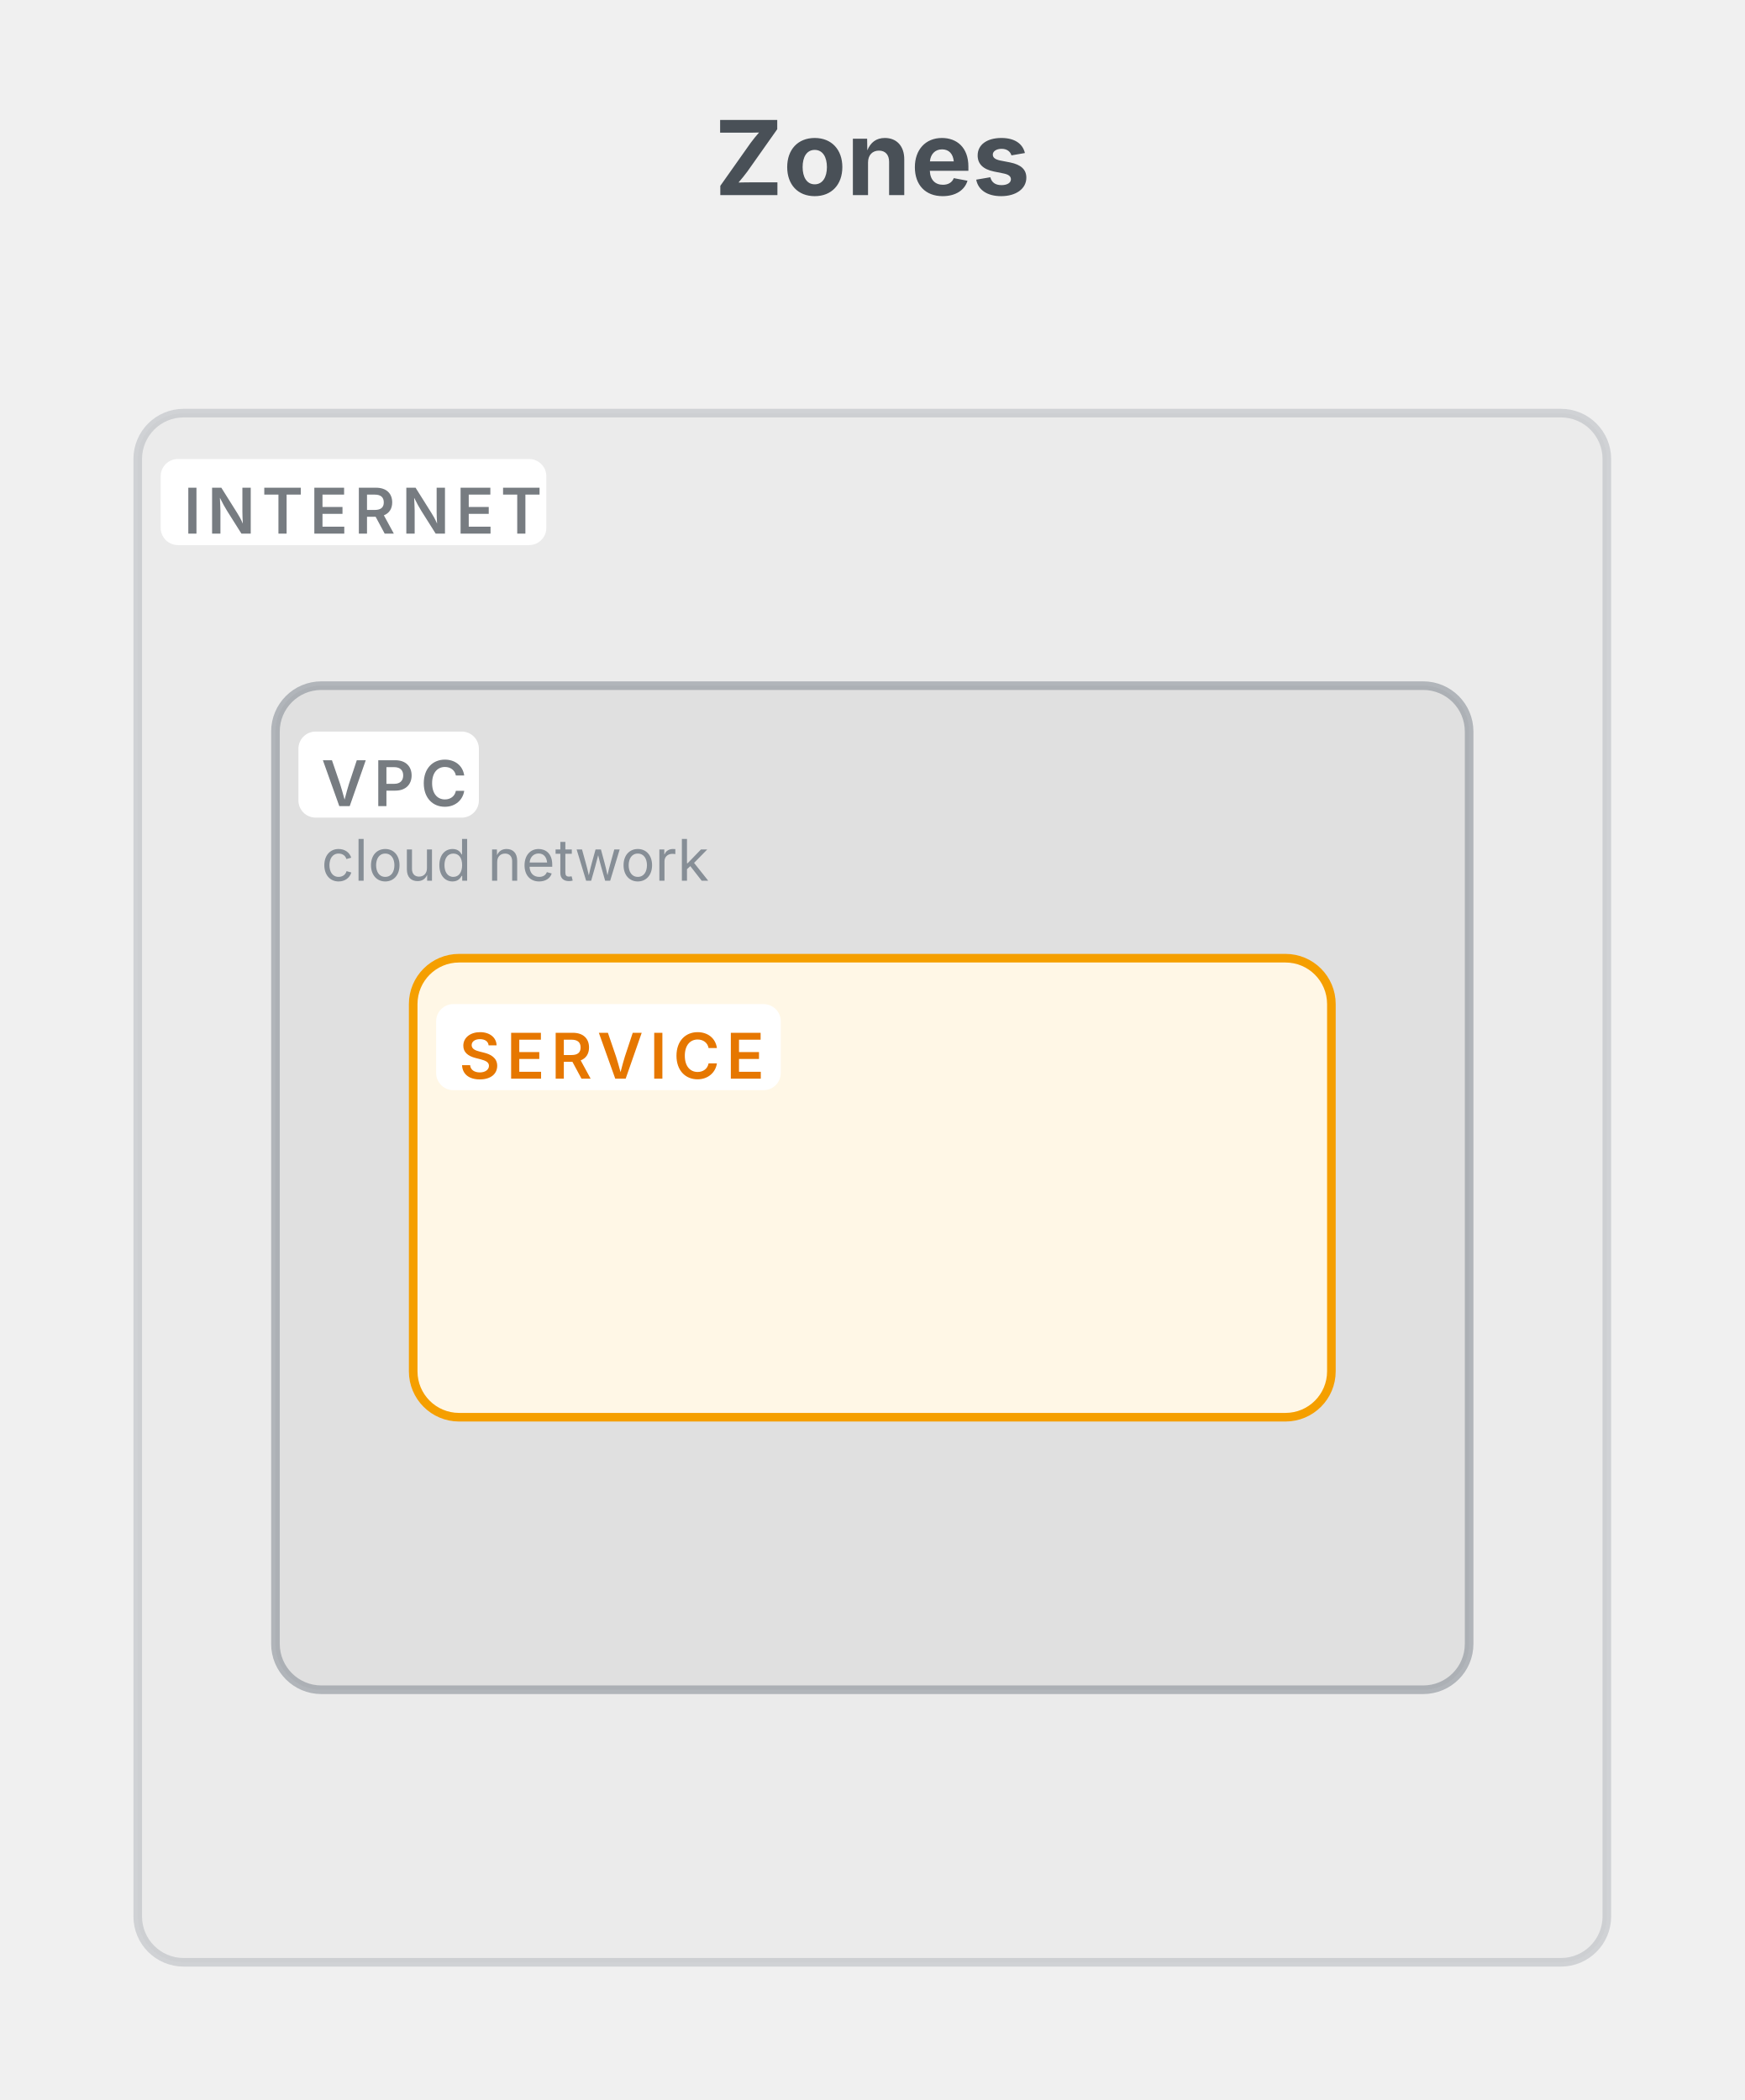
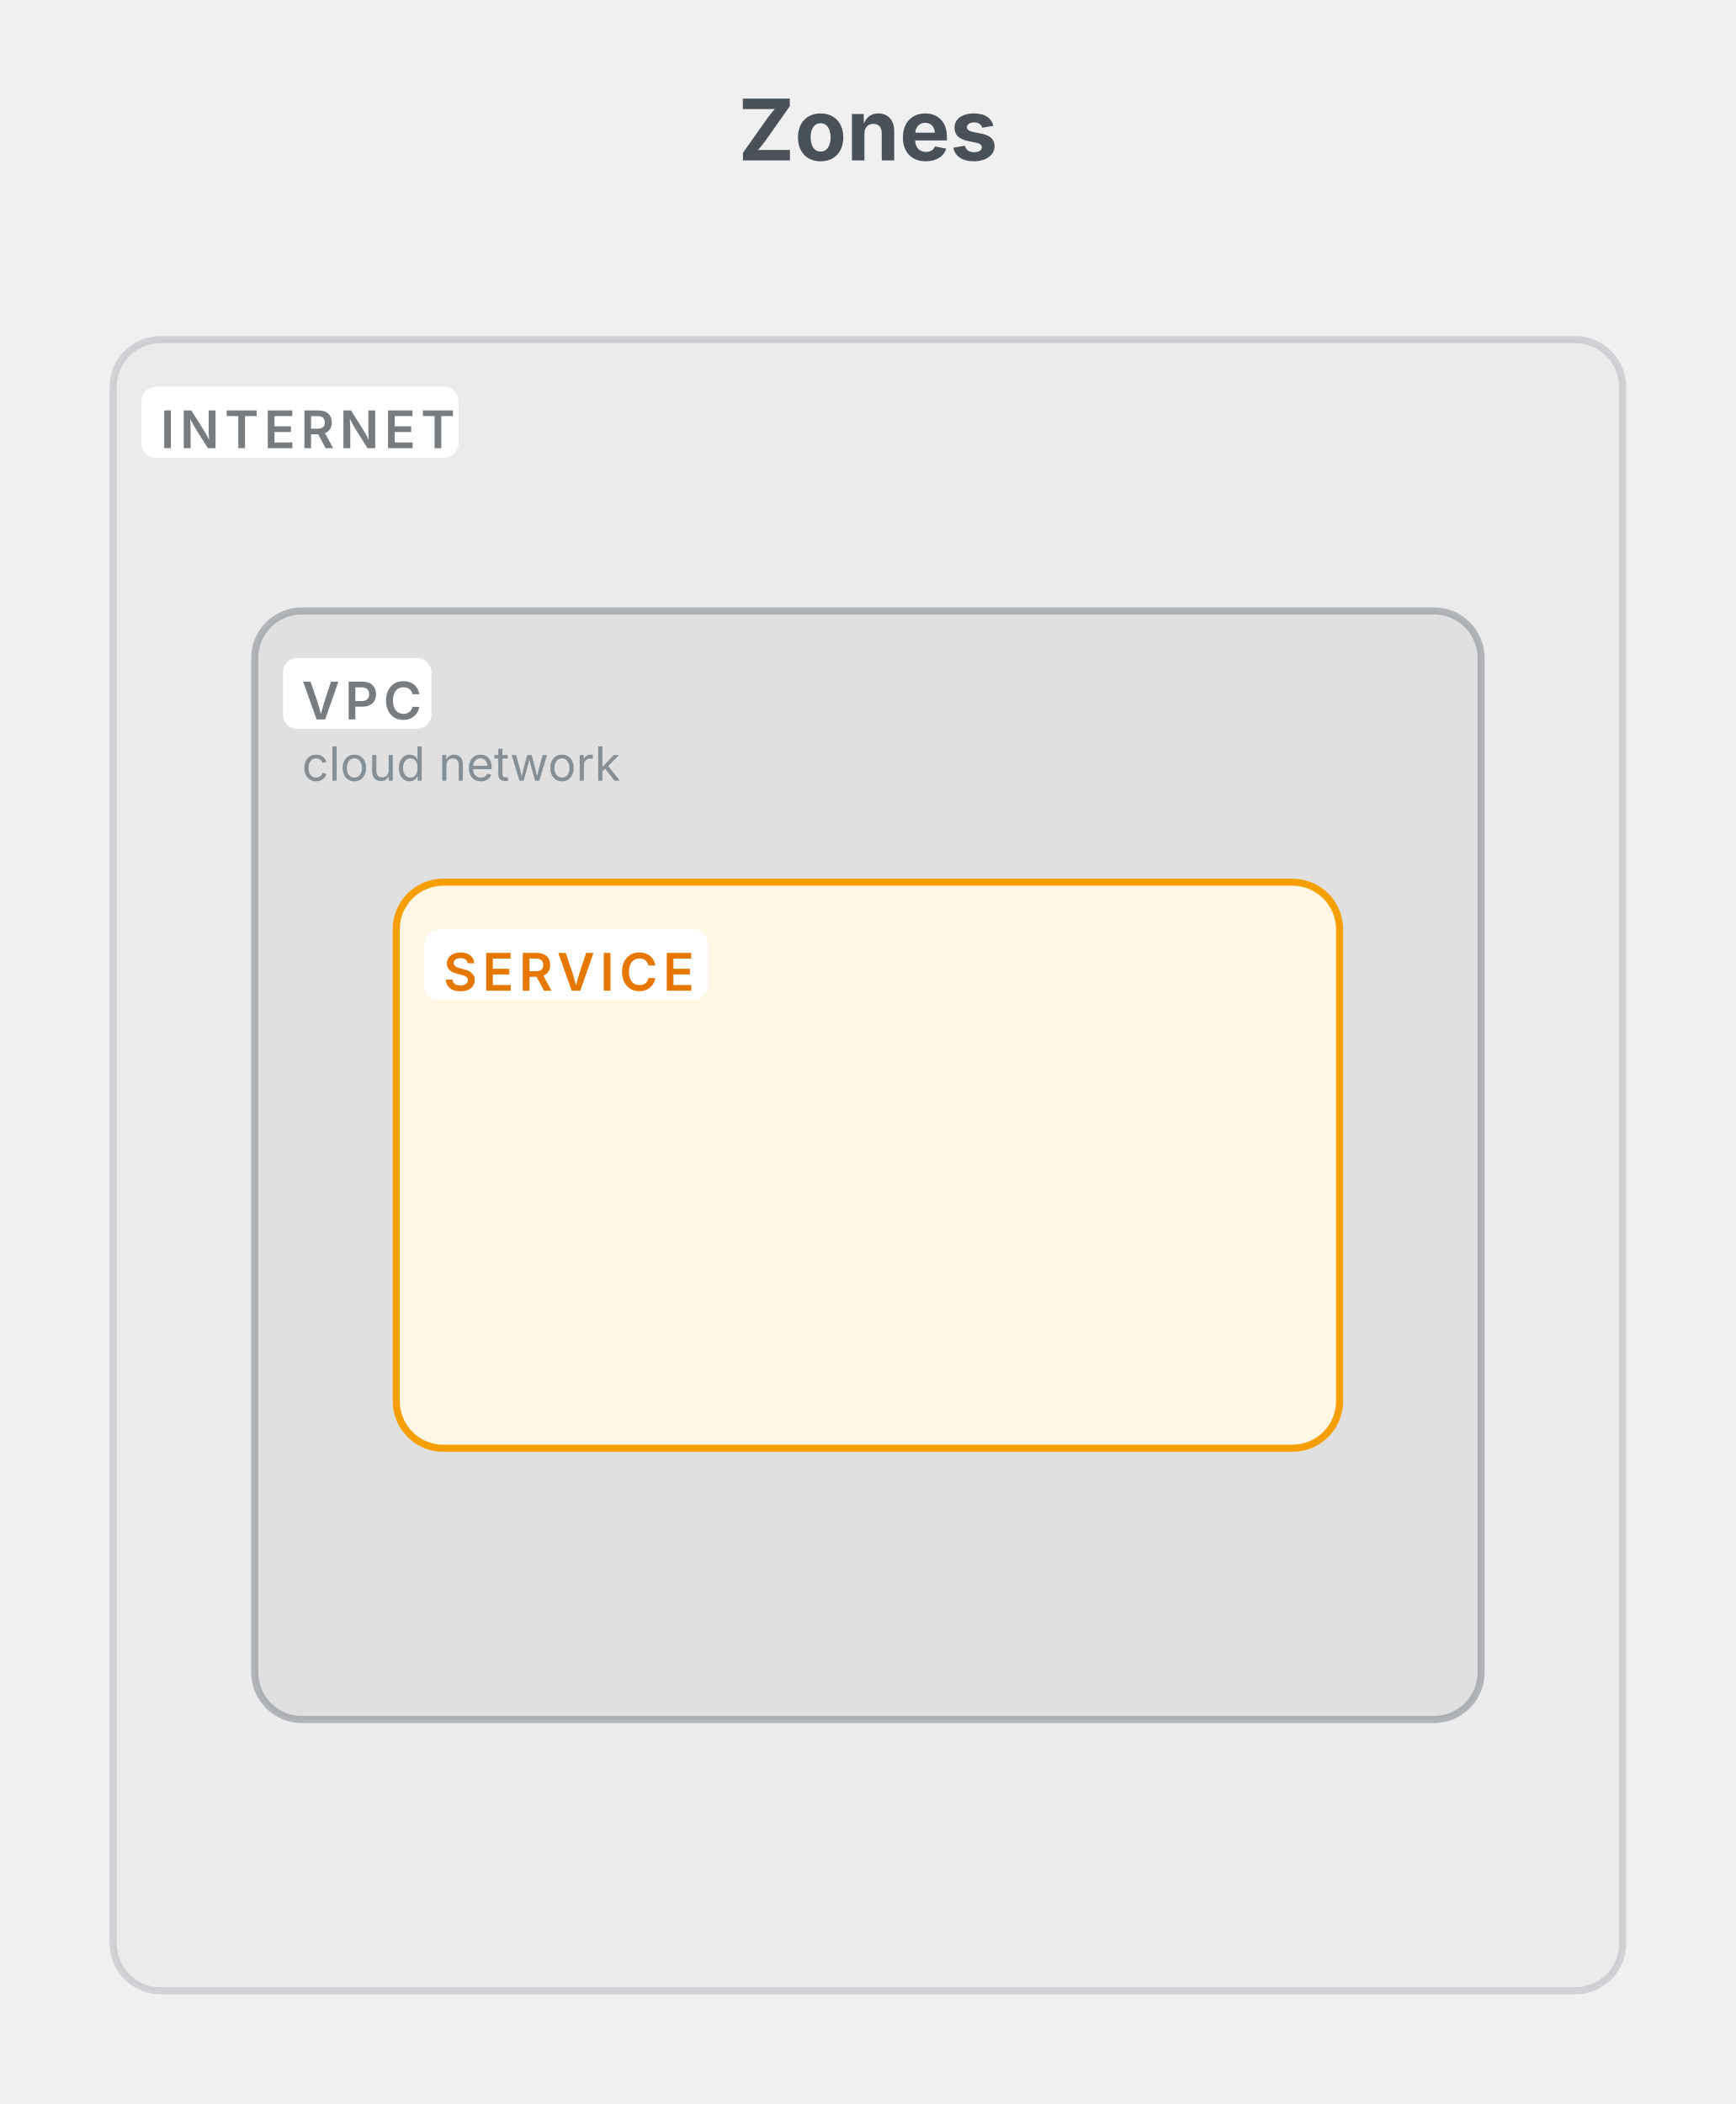
- <svg xmlns="http://www.w3.org/2000/svg" width="304" height="366" viewBox="0 0 304 366" id="nd-1">
-   <text x="152" y="34" text-anchor="middle" font-family="Inter, system-ui, -apple-system, sans-serif" font-size="18" font-weight="700" fill="#495057">Zones</text>
+ <svg xmlns="http://www.w3.org/2000/svg" width="368" height="446" viewBox="0 0 368 446" id="nd-1">
+   <text x="184" y="34" text-anchor="middle" font-family="Inter, system-ui, -apple-system, sans-serif" font-size="18" font-weight="700" fill="#495057">Zones</text>
  <g class="nested-diagram" transform="translate(0,48)">
-     <rect x="24" y="24" width="256" height="270" rx="8" ry="8" fill="rgba(0,0,0,0.02)" stroke="#868e96" stroke-width="1.5" stroke-opacity="0.3" />
-     <rect x="28" y="32" width="67.2" height="15" rx="3" fill="white" />
-     <text x="32" y="45" font-family="Inter, system-ui, -apple-system, sans-serif" font-size="11" font-weight="600" letter-spacing="0.1em" fill="#495057" opacity="0.75">INTERNET</text>
-     <rect x="48" y="71.5" width="208" height="175" rx="8" ry="8" fill="rgba(0,0,0,0.05)" stroke="#868e96" stroke-width="1.5" stroke-opacity="0.575" />
-     <rect x="52" y="79.5" width="31.45" height="15" rx="3" fill="white" />
-     <text x="56" y="92.5" font-family="Inter, system-ui, -apple-system, sans-serif" font-size="11" font-weight="600" letter-spacing="0.1em" fill="#495057" opacity="0.75">VPC</text>
-     <text x="56" y="105.5" font-family="Inter, system-ui, -apple-system, sans-serif" font-size="10" fill="#868e96">cloud network</text>
-     <rect x="72" y="119" width="160" height="80" rx="8" ry="8" fill="#fff7e6" stroke="#f59f00" stroke-width="1.5" stroke-opacity="1" />
-     <rect x="76" y="127" width="60.05" height="15" rx="3" fill="white" />
-     <text x="80" y="140" font-family="Inter, system-ui, -apple-system, sans-serif" font-size="11" font-weight="600" letter-spacing="0.1em" fill="#e67700">SERVICE</text>
+     <rect x="24" y="24" width="320" height="350" rx="10" ry="10" fill="rgba(0,0,0,0.02)" stroke="#868e96" stroke-width="1.5" stroke-opacity="0.3" />
+     <rect x="30" y="34" width="67.2" height="15" rx="3" fill="white" />
+     <text x="34" y="47" font-family="Inter, system-ui, -apple-system, sans-serif" font-size="11" font-weight="600" letter-spacing="0.1em" fill="#495057" opacity="0.75">INTERNET</text>
+     <rect x="54" y="81.5" width="260" height="235" rx="10" ry="10" fill="rgba(0,0,0,0.05)" stroke="#868e96" stroke-width="1.5" stroke-opacity="0.575" />
+     <rect x="60" y="91.5" width="31.45" height="15" rx="3" fill="white" />
+     <text x="64" y="104.5" font-family="Inter, system-ui, -apple-system, sans-serif" font-size="11" font-weight="600" letter-spacing="0.1em" fill="#495057" opacity="0.75">VPC</text>
+     <text x="64" y="117.5" font-family="Inter, system-ui, -apple-system, sans-serif" font-size="10" fill="#868e96">cloud network</text>
+     <rect x="84" y="139" width="200" height="120" rx="10" ry="10" fill="#fff7e6" stroke="#f59f00" stroke-width="1.5" stroke-opacity="1" />
+     <rect x="90" y="149" width="60.05" height="15" rx="3" fill="white" />
+     <text x="94" y="162" font-family="Inter, system-ui, -apple-system, sans-serif" font-size="11" font-weight="600" letter-spacing="0.1em" fill="#e67700">SERVICE</text>
  </g>
</svg>
